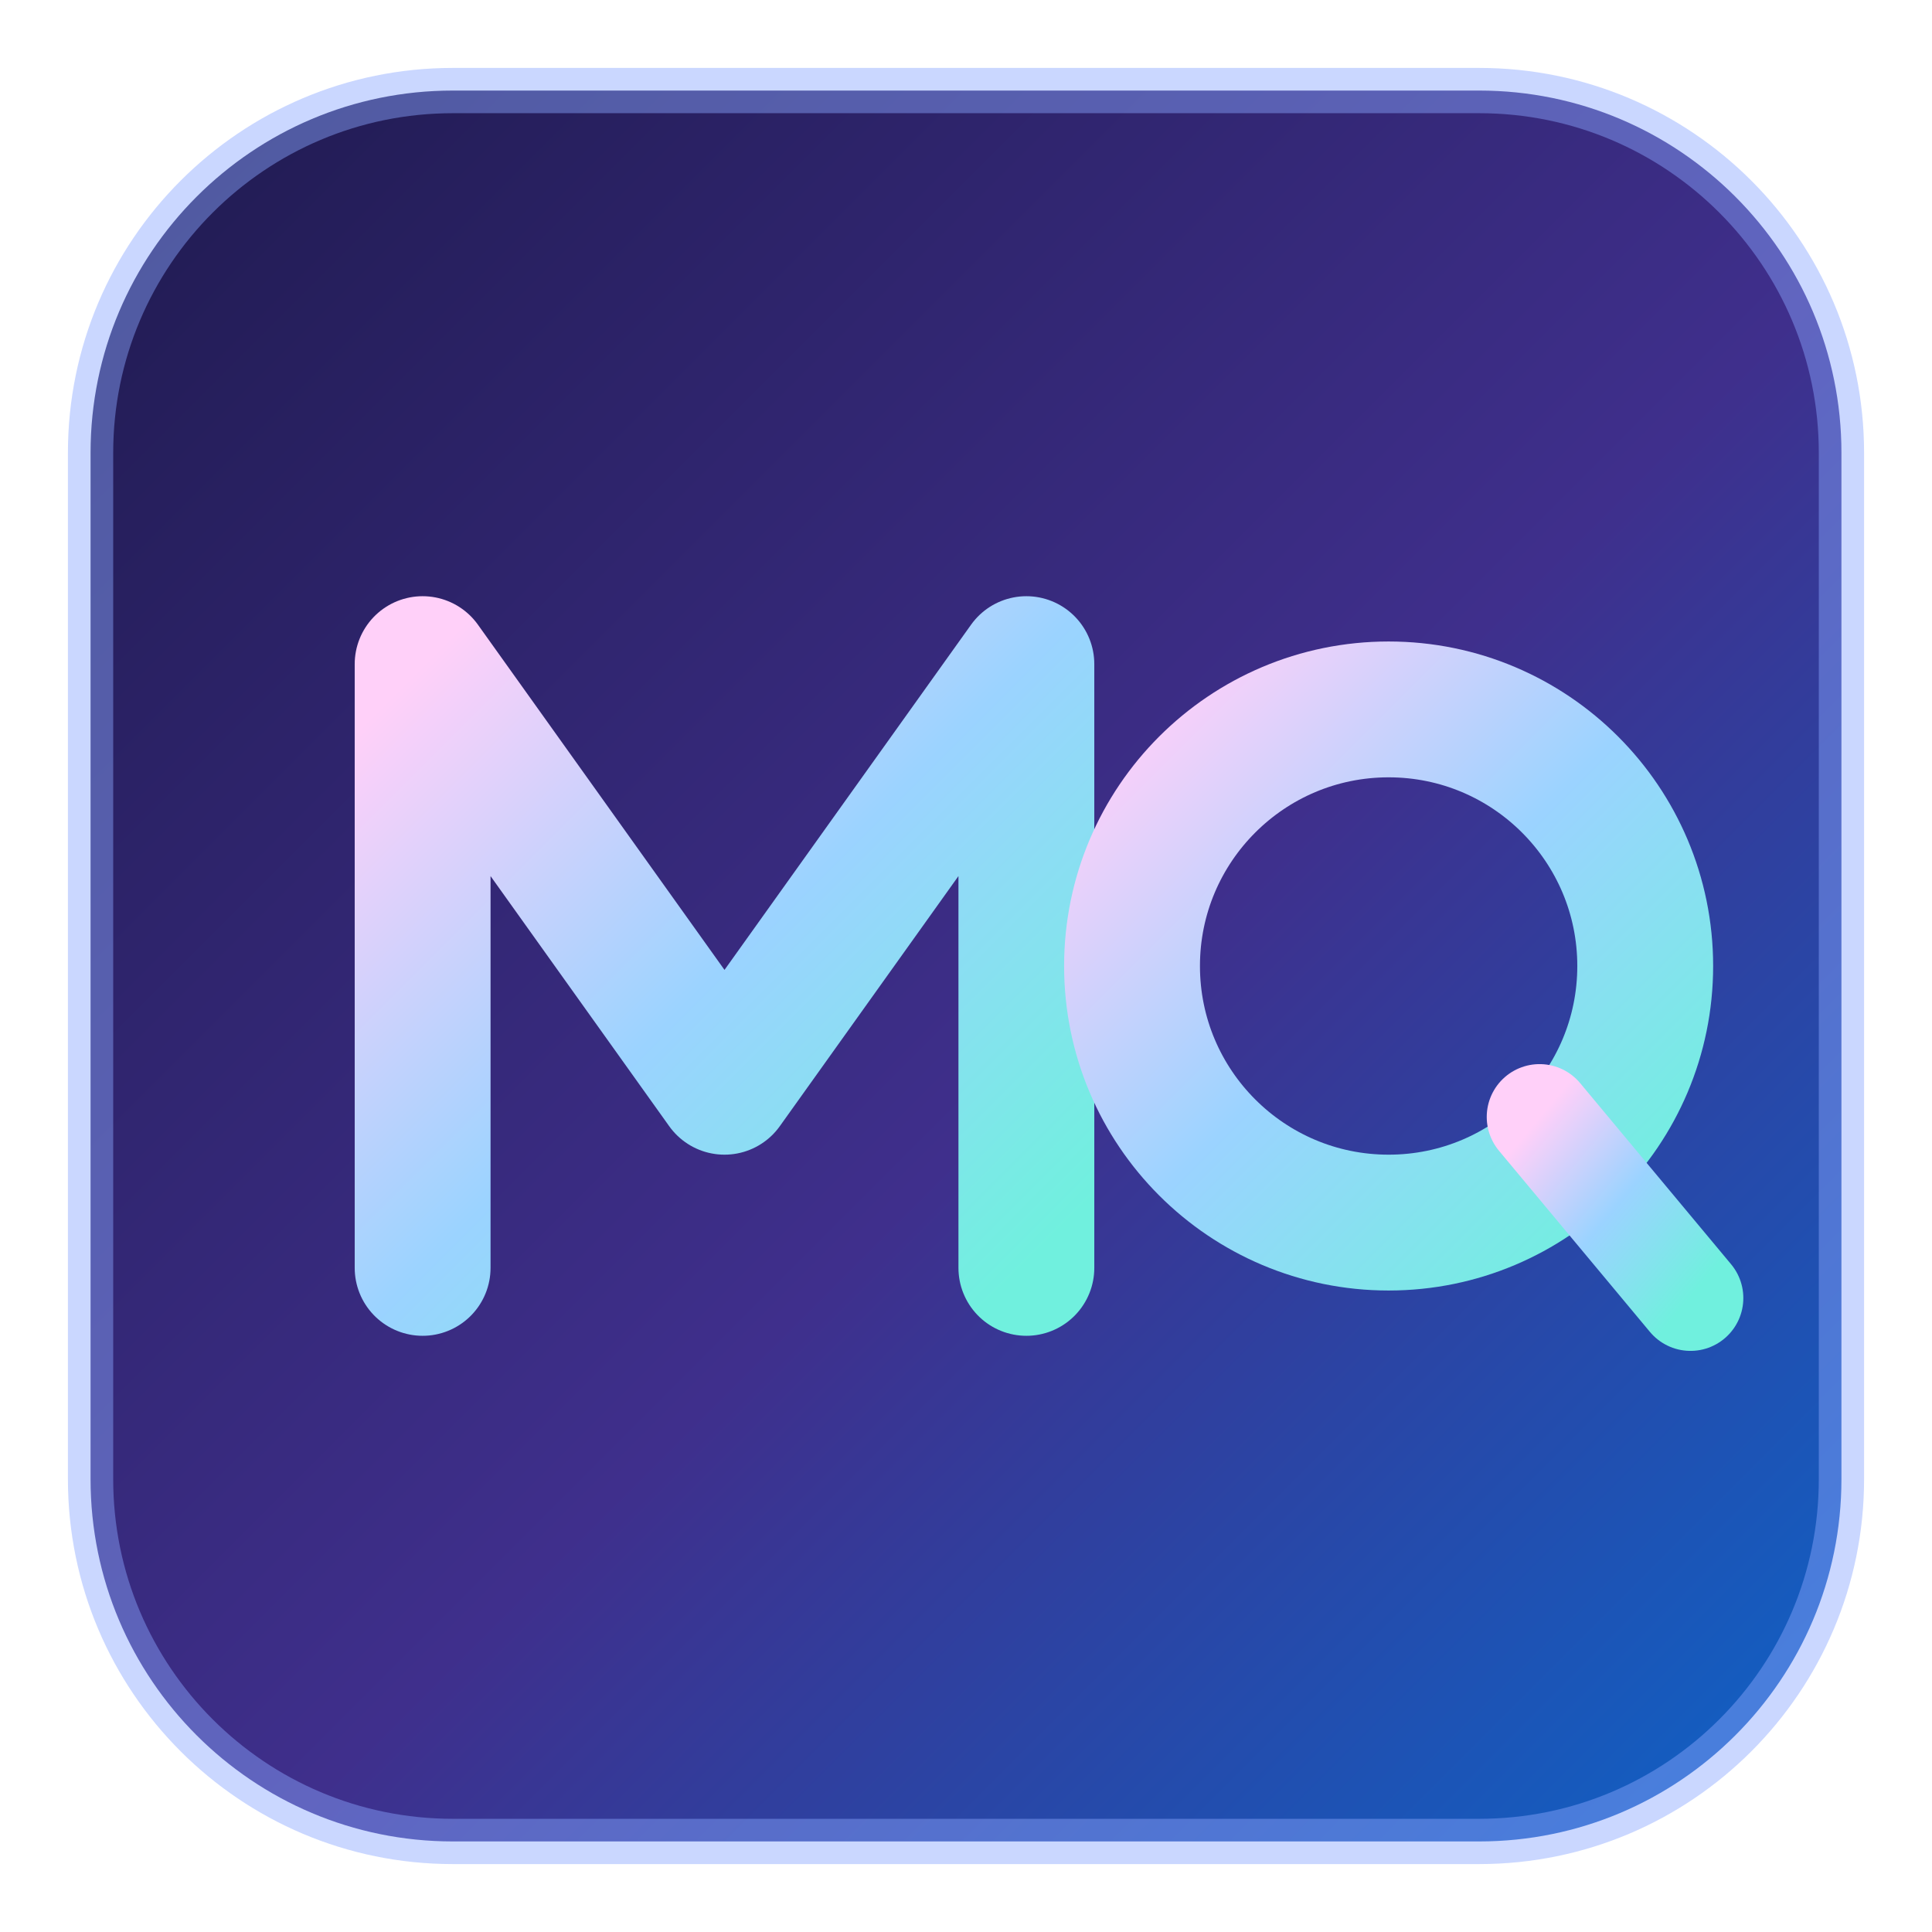
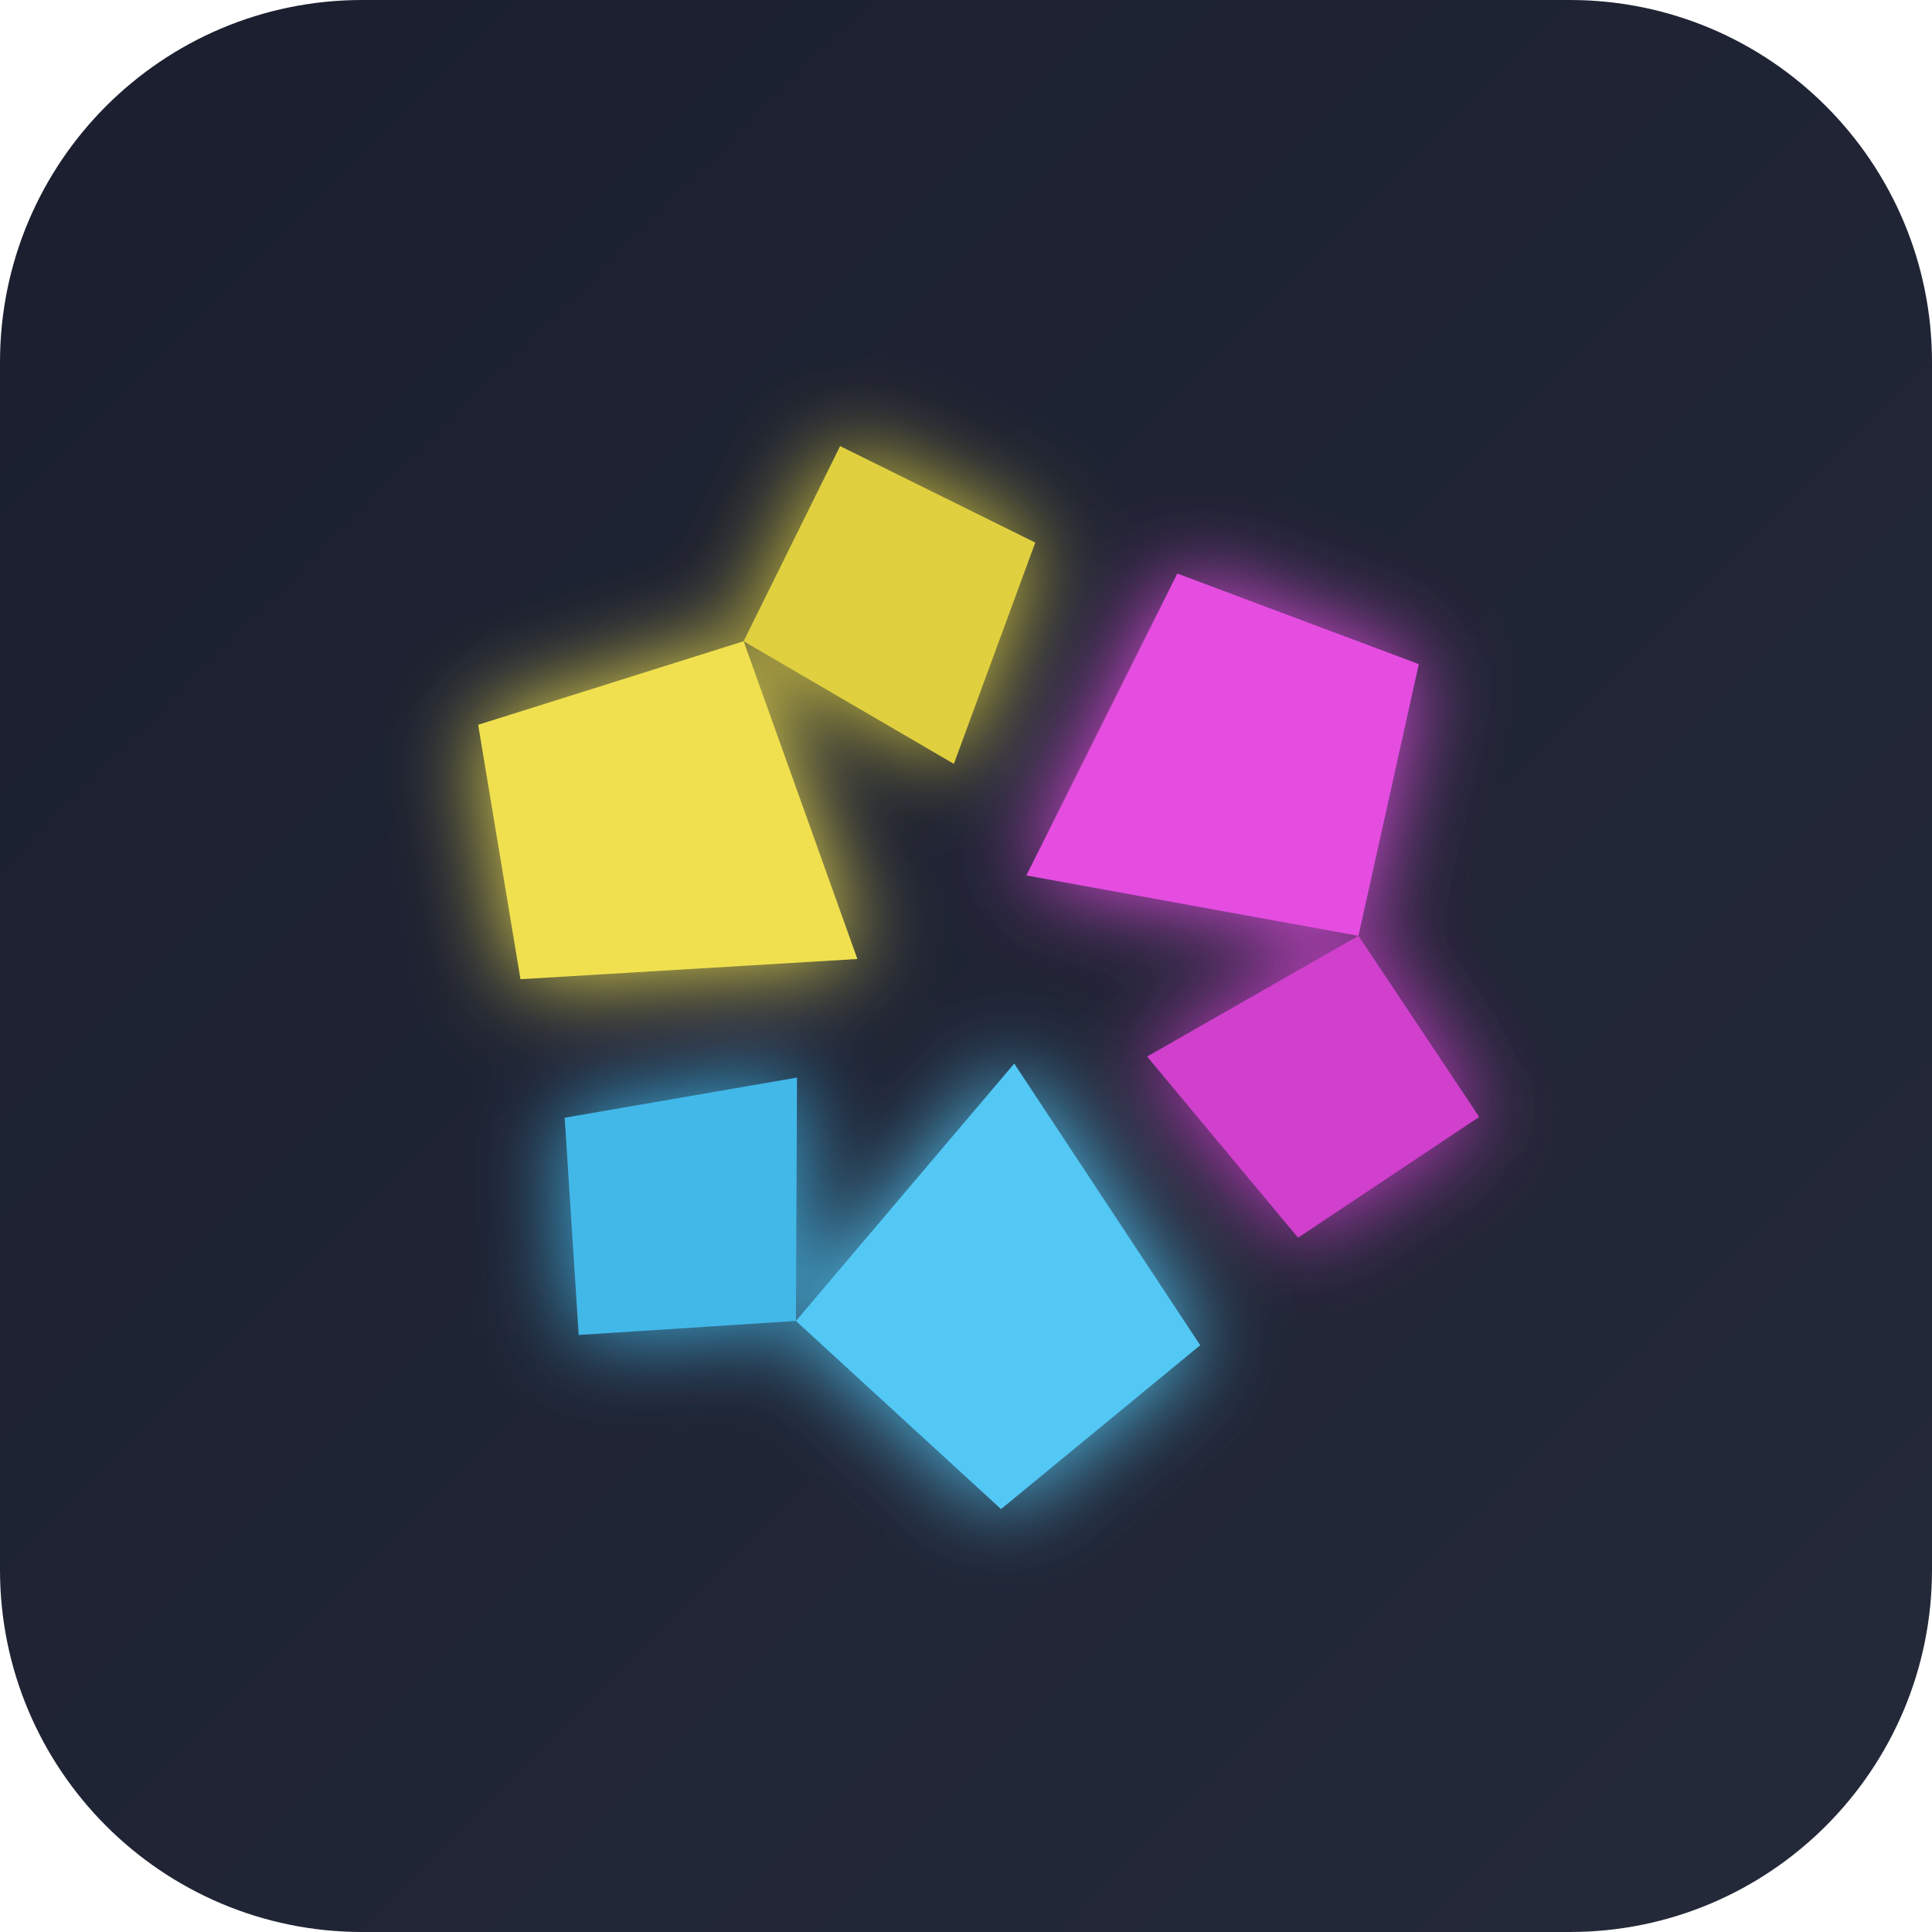
<svg xmlns="http://www.w3.org/2000/svg" viewBox="0 0 128 128" role="img" aria-label="OpenQuant icon">
  <defs>
-     <linearGradient id="oq-icon-bg" x1="0" y1="0" x2="1" y2="1">
-       <stop offset="0%" stop-color="#1f1a4f" />
-       <stop offset="55%" stop-color="#3f2f8c" />
-       <stop offset="100%" stop-color="#0d64c8" />
+     <linearGradient id="oq-bg" x1="0" y1="0" x2="1" y2="1">
+       <stop offset="0%" stop-color="#1a1e2e" />
+       <stop offset="100%" stop-color="#252a3a" />
    </linearGradient>
-     <linearGradient id="oq-icon-line" x1="0" y1="0" x2="1" y2="1">
-       <stop offset="0%" stop-color="#ffd0f9" />
-       <stop offset="50%" stop-color="#9bd3ff" />
-       <stop offset="100%" stop-color="#70f0de" />
-     </linearGradient>
+     <filter id="glow">
+       <feGaussianBlur stdDeviation="3" result="blur" />
+       <feMerge>
+         <feMergeNode in="blur" />
+         <feMergeNode in="SourceGraphic" />
+       </feMerge>
+     </filter>
  </defs>
-   <rect x="6" y="6" width="116" height="116" rx="24" fill="url(#oq-icon-bg)" stroke="#8ba7ff" stroke-opacity="0.45" stroke-width="3" />
-   <path d="M28 84V44L48 72L68 44V84" fill="none" stroke="url(#oq-icon-line)" stroke-width="9" stroke-linecap="round" stroke-linejoin="round" />
-   <circle cx="92" cy="64" r="17" fill="none" stroke="url(#oq-icon-line)" stroke-width="9" />
-   <path d="M102 74L112 86" stroke="url(#oq-icon-line)" stroke-width="7" stroke-linecap="round" />
+   <rect width="128" height="128" rx="24" fill="url(#oq-bg)" />
+   <g transform="translate(64 64)" filter="url(#glow)">
+     <path d="M4,-6 L14,-26 L30,-20 L26,-2 Z" fill="#e44de0" />
+     <path d="M26,-2 L34,10 L22,18 L12,6 Z" fill="#d040cc" />
+     <path d="M4,-6 L14,-26 L30,-20 L26,-2 Z" fill="#52c8f5" transform="rotate(120)" />
+     <path d="M26,-2 L34,10 L22,18 L12,6 Z" fill="#42b8e8" transform="rotate(120)" />
+     <path d="M4,-6 L14,-26 L30,-20 L26,-2 Z" fill="#f0e050" transform="rotate(240)" />
+     <path d="M26,-2 L34,10 L22,18 L12,6 Z" fill="#e0d040" transform="rotate(240)" />
+   </g>
</svg>
